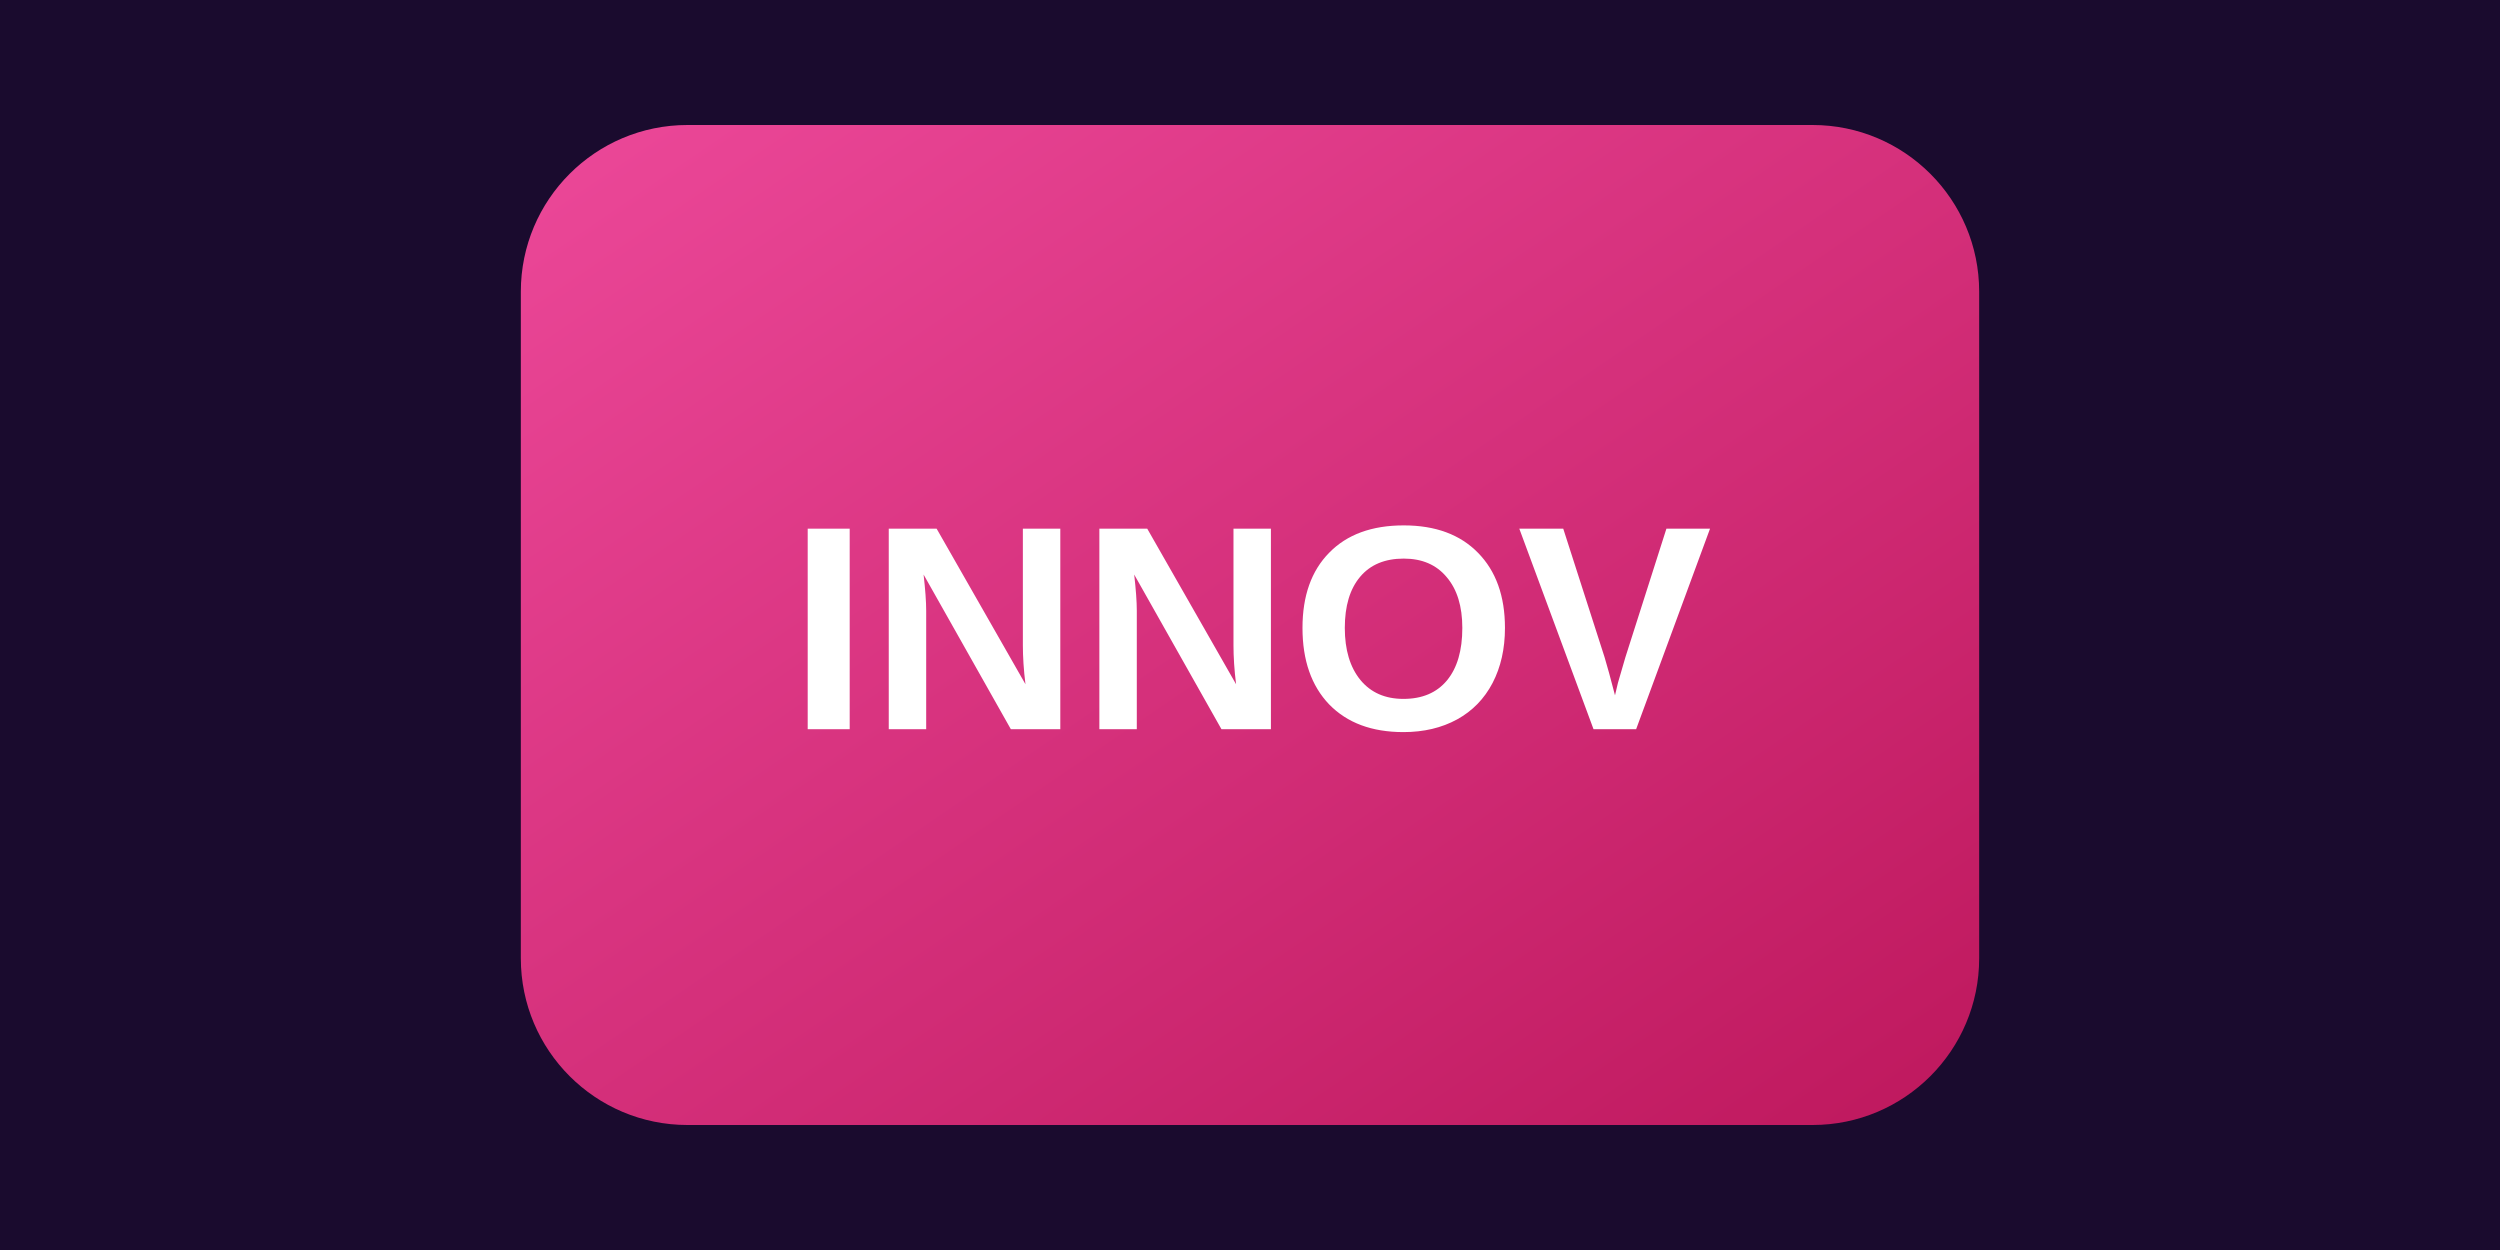
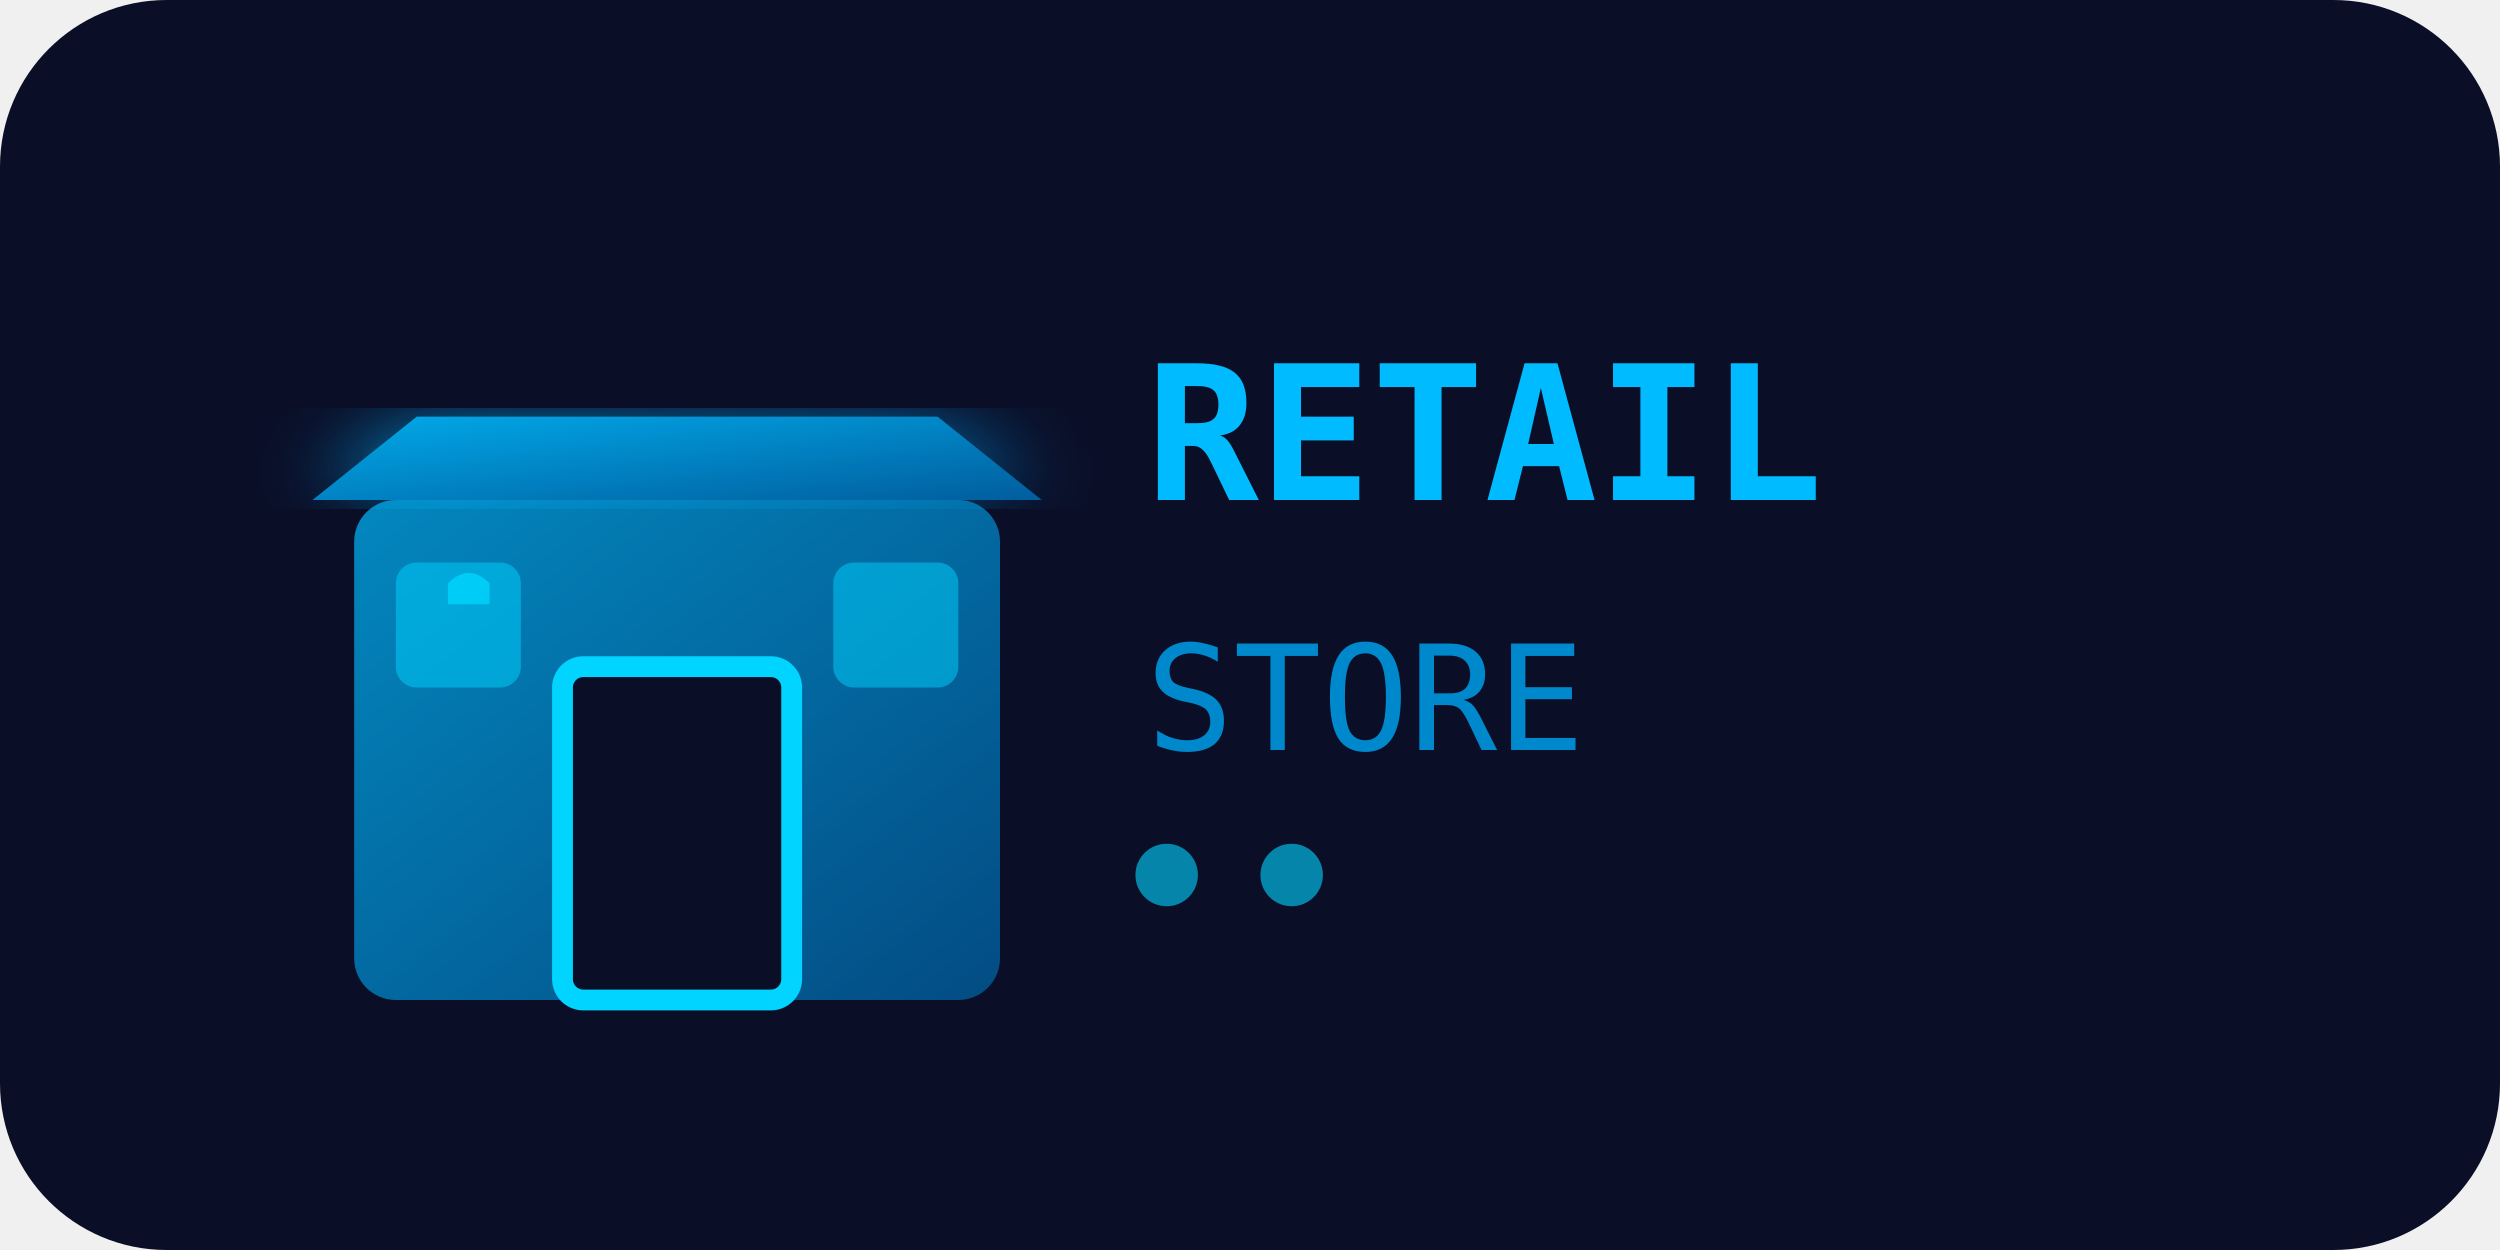
<svg xmlns="http://www.w3.org/2000/svg" width="120" height="60" viewBox="0 0 120 60">
  <defs>
-     <linearGradient id="logoGrad2" x1="0%" y1="0%" x2="100%" y2="100%">
-       <stop offset="0%" style="stop-color:#EC4899;stop-opacity:1" />
-       <stop offset="100%" style="stop-color:#BE185D;stop-opacity:1" />
+     <linearGradient id="retailGrad" x1="0%" y1="0%" x2="100%" y2="100%">
+       <stop offset="0%" style="stop-color:#00bbff;stop-opacity:1" />
+       <stop offset="100%" style="stop-color:#0066aa;stop-opacity:1" />
    </linearGradient>
+     <filter id="shopGlow">
+       <feGaussianBlur stdDeviation="2" result="coloredBlur" />
+       <feMerge>
+         <feMergeNode in="coloredBlur" />
+         <feMergeNode in="SourceGraphic" />
+       </feMerge>
+     </filter>
  </defs>
-   <rect width="120" height="60" fill="#1a0b2e" />
-   <rect x="25" y="6" width="70" height="48" rx="8" fill="url(#logoGrad2)" />
-   <text x="60" y="35" font-family="Arial, sans-serif" font-size="14" font-weight="bold" text-anchor="middle" fill="white">INNOV</text>
+   <rect width="120" height="60" rx="8" fill="#0a0e27" />
+   <g transform="translate(15, 12)">
+     <path d="M 5 8 L 0 12 L 35 12 L 30 8 Z" fill="url(#retailGrad)" filter="url(#shopGlow)" opacity="0.9" />
+     <rect x="2" y="12" width="31" height="24" rx="2" fill="url(#retailGrad)" opacity="0.7" />
+     <rect x="12" y="20" width="11" height="16" rx="1" fill="#0a0e27" stroke="#00d4ff" stroke-width="1" />
+     <rect x="4" y="15" width="6" height="6" rx="1" fill="#00d4ff" opacity="0.5" />
+     <rect x="25" y="15" width="6" height="6" rx="1" fill="#00d4ff" opacity="0.5" />
+     <path d="M 6.5 17 L 8.5 17 L 8.5 16 Q 7.5 15 6.5 16 Z" fill="#00d4ff" opacity="0.8" />
+   </g>
+   <text x="55" y="24" font-family="Orbitron, monospace" font-size="9" font-weight="bold" fill="#00bbff">RETAIL</text>
+   <text x="55" y="36" font-family="Orbitron, monospace" font-size="7" font-weight="normal" fill="#0088cc">STORE</text>
+   <circle cx="56" cy="42" r="1.5" fill="#00d4ff" opacity="0.6" />
+   <circle cx="62" cy="42" r="1.5" fill="#00d4ff" opacity="0.6" />
</svg>
